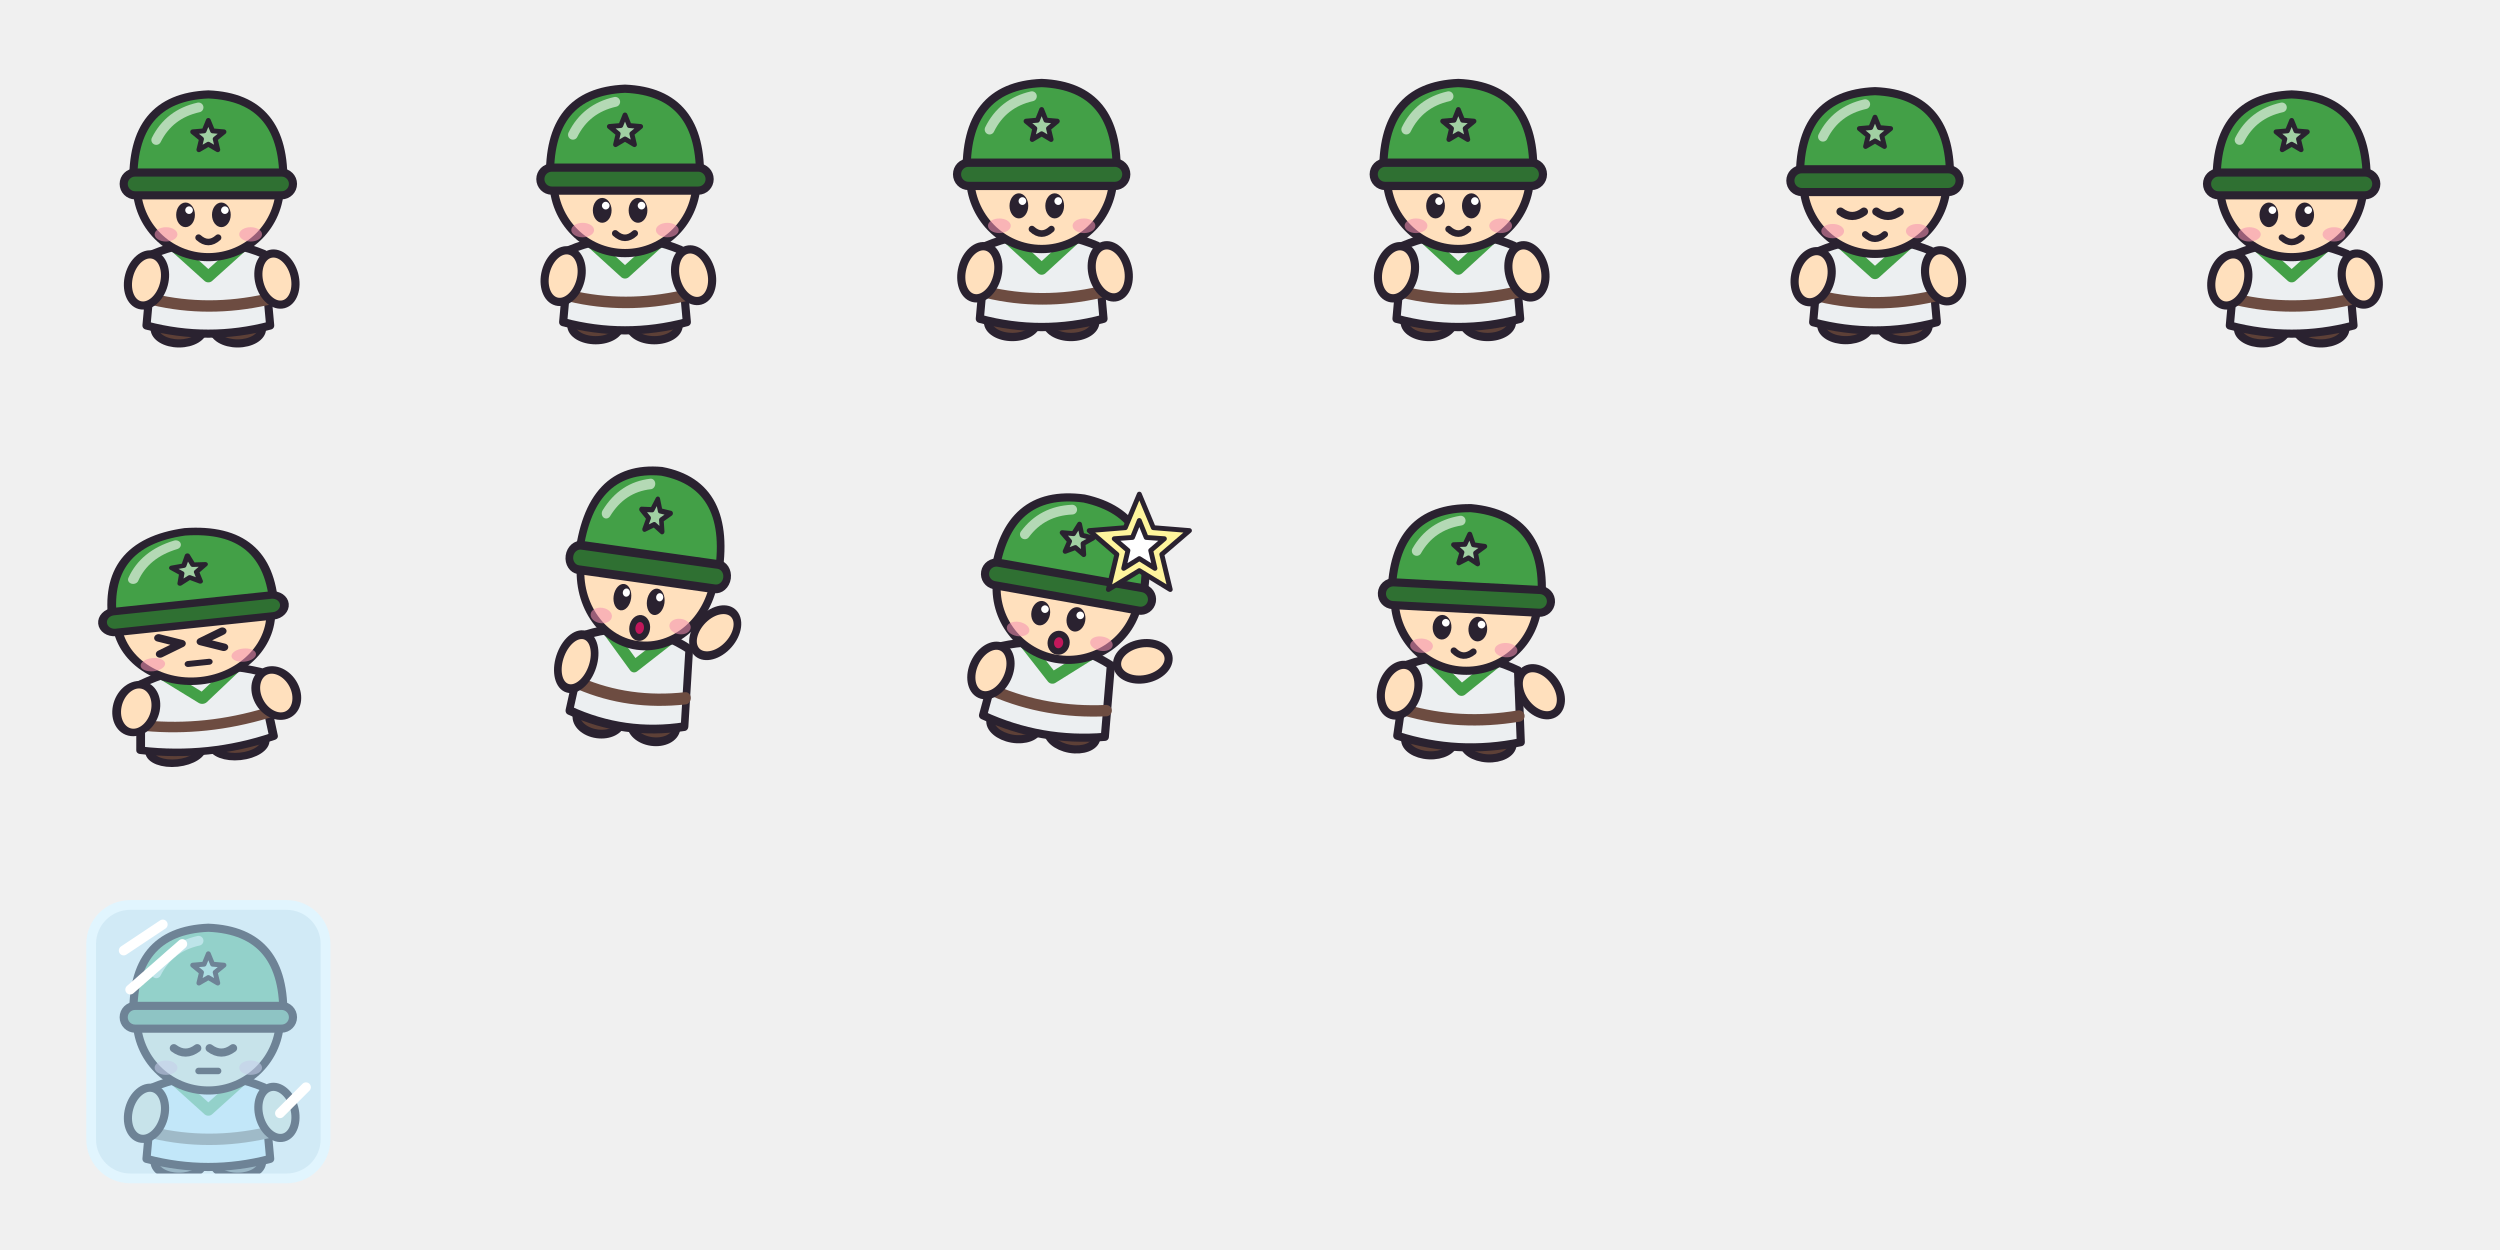
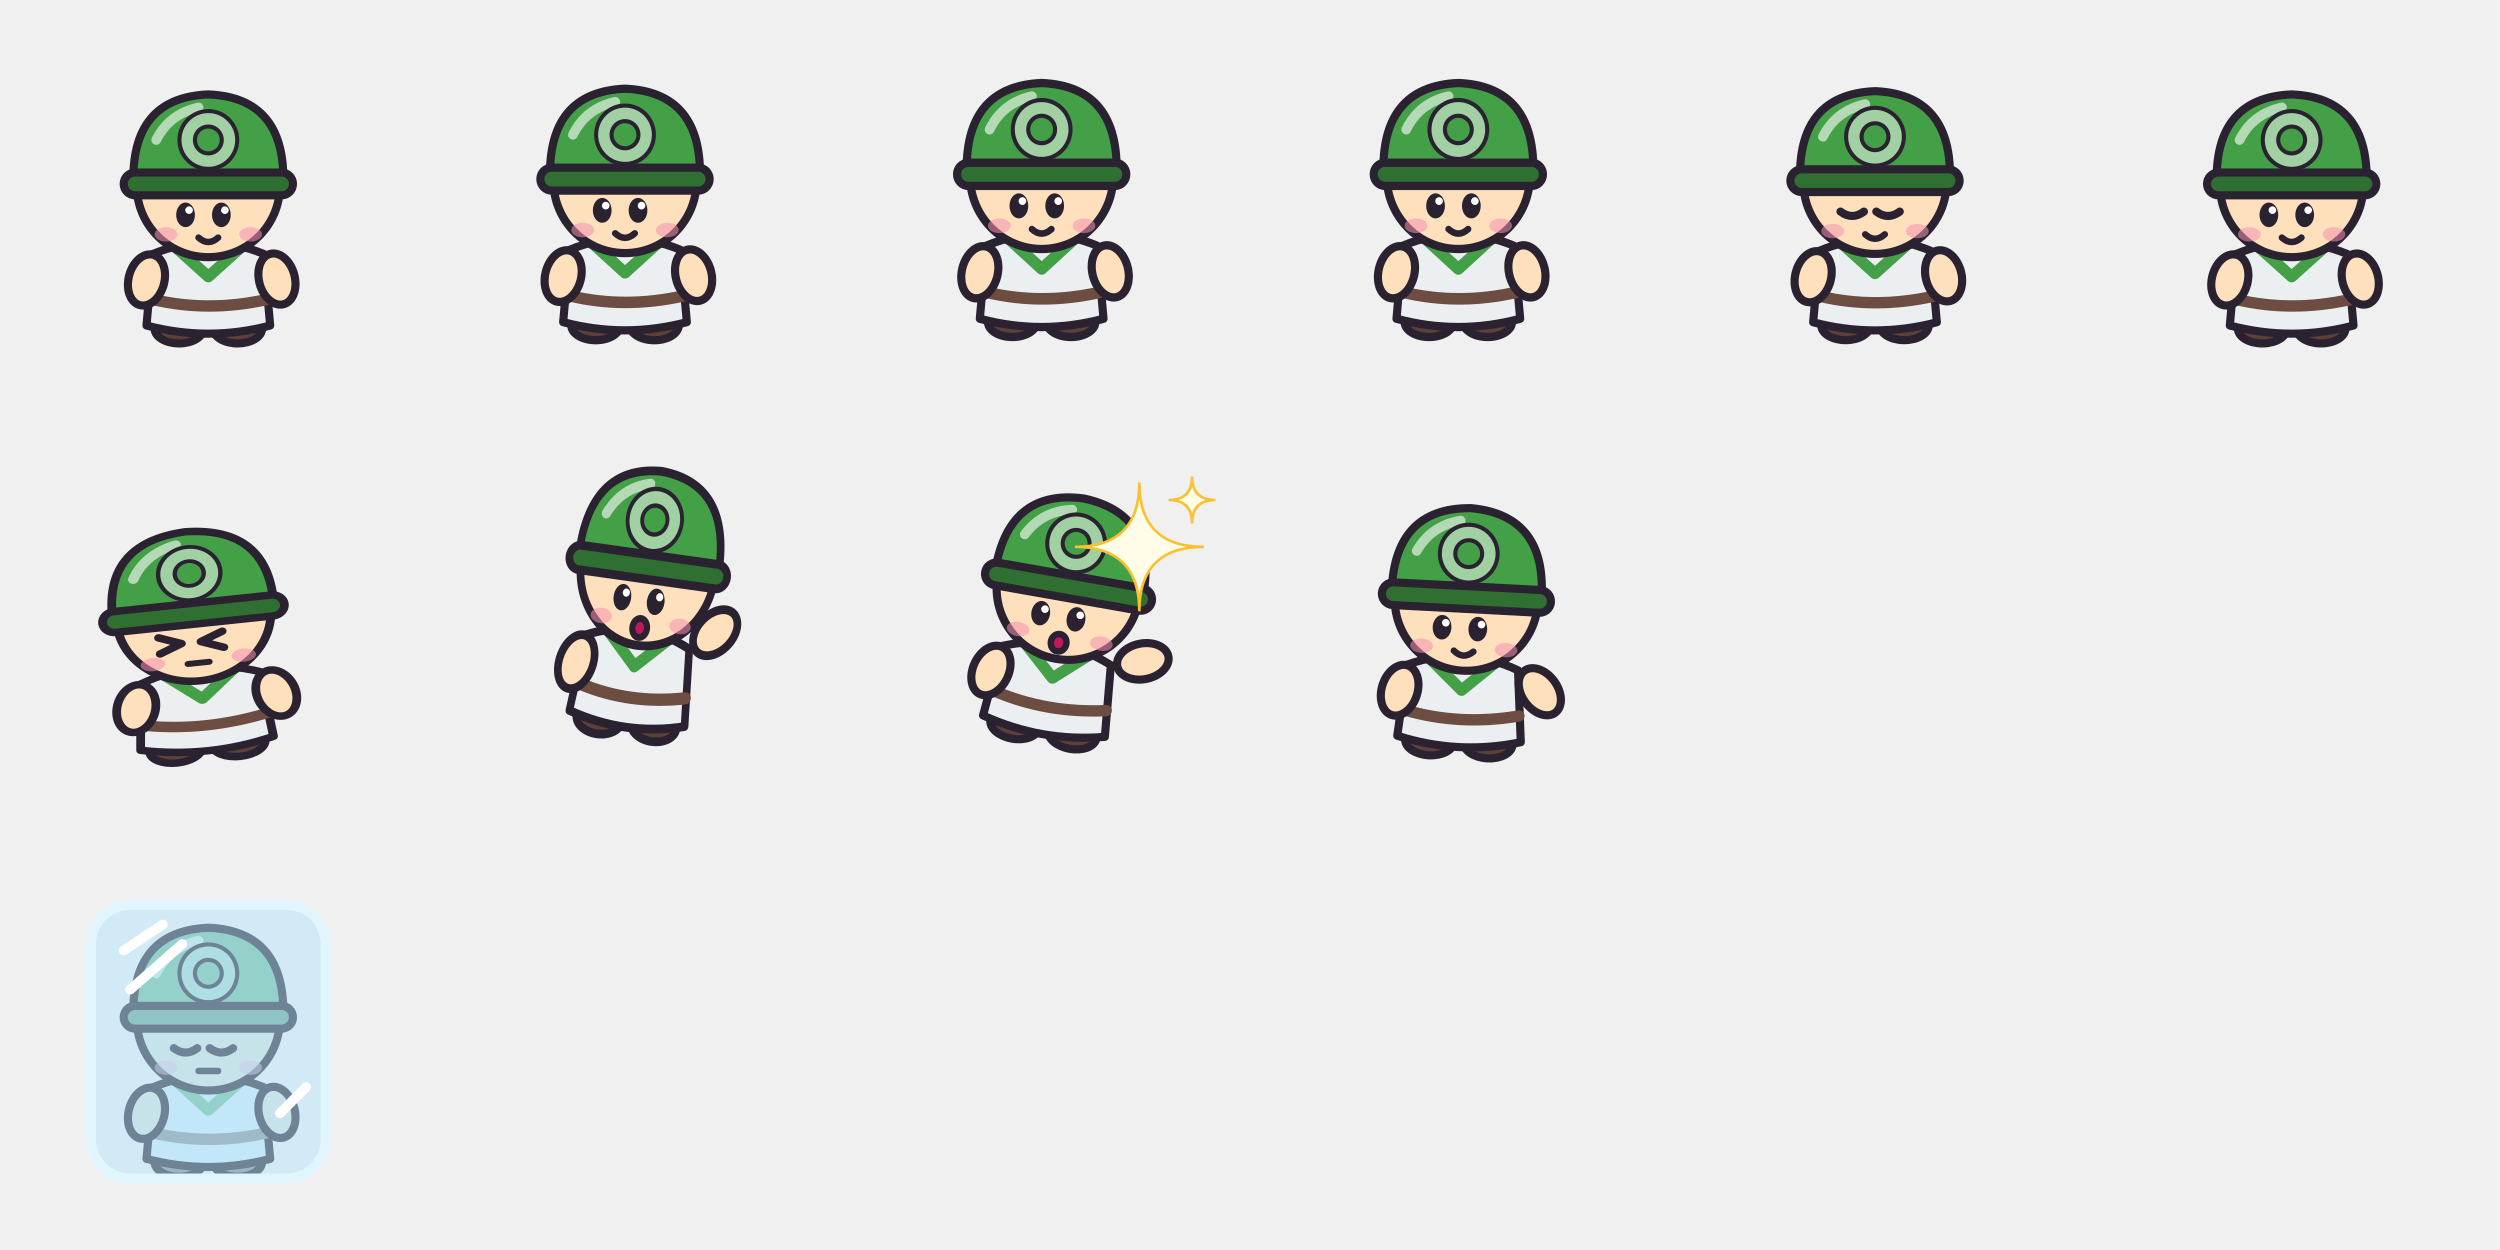
<svg xmlns="http://www.w3.org/2000/svg" width="768" height="384" viewBox="0 0 768 384">
  <g transform="translate(16 16)">
    <g transform="translate(48 88) rotate(0) scale(1 1) translate(-48 -88)">
      <ellipse cx="39" cy="85" rx="7.5" ry="4.5" fill="#5d4037" stroke="#2a2230" stroke-width="2.5" />
      <ellipse cx="57" cy="85" rx="7.5" ry="4.5" fill="#5d4037" stroke="#2a2230" stroke-width="2.5" />
      <path d="M31,62 Q48,55 65,62 L67,84 Q48,89 29,84 Z" fill="#eceff1" stroke="#2a2230" stroke-width="2.5" stroke-linejoin="round" stroke-linecap="round" />
      <path d="M31,76 Q48,80 66,76" fill="none" stroke="#6d4c41" stroke-width="3.5" stroke-linejoin="round" stroke-linecap="round" />
      <path d="M38,60 L48,69 L58,60" fill="none" stroke="#43a047" stroke-width="3.5" stroke-linejoin="round" stroke-linecap="round" />
      <ellipse cx="29" cy="70" rx="5.5" ry="8" fill="#ffe0bd" stroke="#2a2230" stroke-width="2.5" transform="rotate(15 29 70)" />
      <ellipse cx="67" cy="70" rx="5.5" ry="8" fill="#ffe0bd" stroke="#2a2230" stroke-width="2.5" transform="rotate(-15 67 62)" />
      <circle cx="48" cy="41" r="22" fill="#ffe0bd" stroke="#2a2230" stroke-width="2.5" />
      <path d="M25,41 Q24,14 48,13 Q72,14 71,41 Z" fill="#43a047" stroke="#2a2230" stroke-width="2.5" stroke-linejoin="round" stroke-linecap="round" />
      <rect x="22" y="37" width="52" height="7" rx="3.5" fill="#2f7032" stroke="#2a2230" stroke-width="2.5" />
      <path d="M32,27 Q36,19 45,17" fill="none" stroke="#ffffff" stroke-width="3" stroke-linejoin="round" stroke-linecap="round" opacity="0.6" />
-       <polygon points="48.0,21.0 49.3,24.2 52.8,24.5 50.1,26.7 50.9,30.0 48.0,28.3 45.1,30.0 45.9,26.7 43.2,24.5 46.7,24.2" fill="#a1d0a3" stroke="#2a2230" stroke-width="1.5" stroke-linejoin="round" />
+       <circle cx="48" cy="27" r="6.5" fill="none" stroke="#2a2230" stroke-width="6" />
+       <circle cx="48" cy="27" r="6.5" fill="none" stroke="#a1d0a3" stroke-width="3.5" />
      <ellipse cx="41" cy="50" rx="2.88" ry="3.78" fill="#2a2230" stroke="#2a2230" stroke-width="0" />
      <circle cx="42.08" cy="48.56" r="1.17" fill="#fff" stroke="#2a2230" stroke-width="0" />
      <ellipse cx="52" cy="50" rx="2.88" ry="3.78" fill="#2a2230" stroke="#2a2230" stroke-width="0" />
      <circle cx="53.08" cy="48.56" r="1.17" fill="#fff" stroke="#2a2230" stroke-width="0" />
      <ellipse cx="35" cy="56" rx="3.5" ry="2.2" fill="#f48fb1" stroke="#2a2230" stroke-width="0" opacity="0.55" />
      <ellipse cx="61" cy="56" rx="3.5" ry="2.2" fill="#f48fb1" stroke="#2a2230" stroke-width="0" opacity="0.55" />
      <path d="M45,57 Q48,59.7 51,57" fill="none" stroke="#2a2230" stroke-width="2" stroke-linejoin="round" stroke-linecap="round" />
    </g>
  </g>
  <g transform="translate(144 16)">
    <g transform="translate(48 87) rotate(0) scale(1 1.01) translate(-48 -88)">
      <ellipse cx="39" cy="85" rx="7.5" ry="4.5" fill="#5d4037" stroke="#2a2230" stroke-width="2.5" />
      <ellipse cx="57" cy="85" rx="7.5" ry="4.5" fill="#5d4037" stroke="#2a2230" stroke-width="2.5" />
      <path d="M31,62 Q48,55 65,62 L67,84 Q48,89 29,84 Z" fill="#eceff1" stroke="#2a2230" stroke-width="2.5" stroke-linejoin="round" stroke-linecap="round" />
      <path d="M31,76 Q48,80 66,76" fill="none" stroke="#6d4c41" stroke-width="3.5" stroke-linejoin="round" stroke-linecap="round" />
      <path d="M38,60 L48,69 L58,60" fill="none" stroke="#43a047" stroke-width="3.5" stroke-linejoin="round" stroke-linecap="round" />
      <ellipse cx="29" cy="70" rx="5.5" ry="8" fill="#ffe0bd" stroke="#2a2230" stroke-width="2.5" transform="rotate(15 29 70)" />
      <ellipse cx="67" cy="70" rx="5.5" ry="8" fill="#ffe0bd" stroke="#2a2230" stroke-width="2.5" transform="rotate(-15 67 62)" />
      <circle cx="48" cy="41" r="22" fill="#ffe0bd" stroke="#2a2230" stroke-width="2.5" />
      <path d="M25,41 Q24,14 48,13 Q72,14 71,41 Z" fill="#43a047" stroke="#2a2230" stroke-width="2.5" stroke-linejoin="round" stroke-linecap="round" />
      <rect x="22" y="37" width="52" height="7" rx="3.5" fill="#2f7032" stroke="#2a2230" stroke-width="2.5" />
      <path d="M32,27 Q36,19 45,17" fill="none" stroke="#ffffff" stroke-width="3" stroke-linejoin="round" stroke-linecap="round" opacity="0.6" />
-       <polygon points="48.0,21.0 49.3,24.2 52.8,24.5 50.1,26.7 50.9,30.0 48.0,28.3 45.1,30.0 45.9,26.7 43.2,24.5 46.7,24.2" fill="#a1d0a3" stroke="#2a2230" stroke-width="1.5" stroke-linejoin="round" />
+       <circle cx="48" cy="27" r="6.5" fill="none" stroke="#2a2230" stroke-width="6" />
+       <circle cx="48" cy="27" r="6.5" fill="none" stroke="#a1d0a3" stroke-width="3.5" />
      <ellipse cx="41" cy="50" rx="2.88" ry="3.78" fill="#2a2230" stroke="#2a2230" stroke-width="0" />
      <circle cx="42.08" cy="48.56" r="1.17" fill="#fff" stroke="#2a2230" stroke-width="0" />
      <ellipse cx="52" cy="50" rx="2.88" ry="3.78" fill="#2a2230" stroke="#2a2230" stroke-width="0" />
      <circle cx="53.08" cy="48.56" r="1.17" fill="#fff" stroke="#2a2230" stroke-width="0" />
      <ellipse cx="35" cy="56" rx="3.5" ry="2.2" fill="#f48fb1" stroke="#2a2230" stroke-width="0" opacity="0.55" />
      <ellipse cx="61" cy="56" rx="3.5" ry="2.2" fill="#f48fb1" stroke="#2a2230" stroke-width="0" opacity="0.55" />
      <path d="M45,57 Q48,59.7 51,57" fill="none" stroke="#2a2230" stroke-width="2" stroke-linejoin="round" stroke-linecap="round" />
    </g>
  </g>
  <g transform="translate(272 16)">
    <g transform="translate(48 86) rotate(0) scale(1 1.02) translate(-48 -88)">
      <ellipse cx="39" cy="85" rx="7.5" ry="4.5" fill="#5d4037" stroke="#2a2230" stroke-width="2.5" />
      <ellipse cx="57" cy="85" rx="7.5" ry="4.5" fill="#5d4037" stroke="#2a2230" stroke-width="2.5" />
      <path d="M31,62 Q48,55 65,62 L67,84 Q48,89 29,84 Z" fill="#eceff1" stroke="#2a2230" stroke-width="2.5" stroke-linejoin="round" stroke-linecap="round" />
      <path d="M31,76 Q48,80 66,76" fill="none" stroke="#6d4c41" stroke-width="3.5" stroke-linejoin="round" stroke-linecap="round" />
      <path d="M38,60 L48,69 L58,60" fill="none" stroke="#43a047" stroke-width="3.5" stroke-linejoin="round" stroke-linecap="round" />
      <ellipse cx="29" cy="70" rx="5.5" ry="8" fill="#ffe0bd" stroke="#2a2230" stroke-width="2.5" transform="rotate(15 29 70)" />
      <ellipse cx="67" cy="70" rx="5.5" ry="8" fill="#ffe0bd" stroke="#2a2230" stroke-width="2.5" transform="rotate(-15 67 62)" />
      <circle cx="48" cy="41" r="22" fill="#ffe0bd" stroke="#2a2230" stroke-width="2.5" />
      <path d="M25,41 Q24,14 48,13 Q72,14 71,41 Z" fill="#43a047" stroke="#2a2230" stroke-width="2.5" stroke-linejoin="round" stroke-linecap="round" />
      <rect x="22" y="37" width="52" height="7" rx="3.5" fill="#2f7032" stroke="#2a2230" stroke-width="2.5" />
      <path d="M32,27 Q36,19 45,17" fill="none" stroke="#ffffff" stroke-width="3" stroke-linejoin="round" stroke-linecap="round" opacity="0.6" />
-       <polygon points="48.0,21.0 49.3,24.2 52.8,24.5 50.1,26.7 50.9,30.0 48.0,28.3 45.1,30.0 45.9,26.7 43.2,24.5 46.7,24.2" fill="#a1d0a3" stroke="#2a2230" stroke-width="1.5" stroke-linejoin="round" />
+       <circle cx="48" cy="27" r="6.5" fill="none" stroke="#2a2230" stroke-width="6" />
+       <circle cx="48" cy="27" r="6.5" fill="none" stroke="#a1d0a3" stroke-width="3.5" />
      <ellipse cx="41" cy="50" rx="2.88" ry="3.78" fill="#2a2230" stroke="#2a2230" stroke-width="0" />
      <circle cx="42.08" cy="48.56" r="1.17" fill="#fff" stroke="#2a2230" stroke-width="0" />
      <ellipse cx="52" cy="50" rx="2.88" ry="3.78" fill="#2a2230" stroke="#2a2230" stroke-width="0" />
      <circle cx="53.08" cy="48.56" r="1.17" fill="#fff" stroke="#2a2230" stroke-width="0" />
      <ellipse cx="35" cy="56" rx="3.5" ry="2.2" fill="#f48fb1" stroke="#2a2230" stroke-width="0" opacity="0.55" />
      <ellipse cx="61" cy="56" rx="3.5" ry="2.2" fill="#f48fb1" stroke="#2a2230" stroke-width="0" opacity="0.55" />
      <path d="M45,57 Q48,59.7 51,57" fill="none" stroke="#2a2230" stroke-width="2" stroke-linejoin="round" stroke-linecap="round" />
    </g>
  </g>
  <g transform="translate(400 16)">
    <g transform="translate(48 86) rotate(0) scale(1 1.02) translate(-48 -88)">
      <ellipse cx="39" cy="85" rx="7.5" ry="4.5" fill="#5d4037" stroke="#2a2230" stroke-width="2.5" />
      <ellipse cx="57" cy="85" rx="7.5" ry="4.5" fill="#5d4037" stroke="#2a2230" stroke-width="2.5" />
      <path d="M31,62 Q48,55 65,62 L67,84 Q48,89 29,84 Z" fill="#eceff1" stroke="#2a2230" stroke-width="2.5" stroke-linejoin="round" stroke-linecap="round" />
      <path d="M31,76 Q48,80 66,76" fill="none" stroke="#6d4c41" stroke-width="3.5" stroke-linejoin="round" stroke-linecap="round" />
      <path d="M38,60 L48,69 L58,60" fill="none" stroke="#43a047" stroke-width="3.5" stroke-linejoin="round" stroke-linecap="round" />
      <ellipse cx="29" cy="70" rx="5.5" ry="8" fill="#ffe0bd" stroke="#2a2230" stroke-width="2.5" transform="rotate(15 29 70)" />
      <ellipse cx="67" cy="70" rx="5.5" ry="8" fill="#ffe0bd" stroke="#2a2230" stroke-width="2.5" transform="rotate(-15 67 62)" />
      <circle cx="48" cy="41" r="22" fill="#ffe0bd" stroke="#2a2230" stroke-width="2.5" />
      <path d="M25,41 Q24,14 48,13 Q72,14 71,41 Z" fill="#43a047" stroke="#2a2230" stroke-width="2.5" stroke-linejoin="round" stroke-linecap="round" />
      <rect x="22" y="37" width="52" height="7" rx="3.5" fill="#2f7032" stroke="#2a2230" stroke-width="2.5" />
      <path d="M32,27 Q36,19 45,17" fill="none" stroke="#ffffff" stroke-width="3" stroke-linejoin="round" stroke-linecap="round" opacity="0.6" />
-       <polygon points="48.0,21.0 49.3,24.2 52.8,24.5 50.1,26.7 50.9,30.0 48.0,28.3 45.1,30.0 45.9,26.7 43.2,24.5 46.7,24.2" fill="#a1d0a3" stroke="#2a2230" stroke-width="1.5" stroke-linejoin="round" />
+       <circle cx="48" cy="27" r="6.5" fill="none" stroke="#2a2230" stroke-width="6" />
+       <circle cx="48" cy="27" r="6.5" fill="none" stroke="#a1d0a3" stroke-width="3.5" />
      <ellipse cx="41" cy="50" rx="2.88" ry="3.78" fill="#2a2230" stroke="#2a2230" stroke-width="0" />
      <circle cx="42.08" cy="48.56" r="1.17" fill="#fff" stroke="#2a2230" stroke-width="0" />
      <ellipse cx="52" cy="50" rx="2.88" ry="3.78" fill="#2a2230" stroke="#2a2230" stroke-width="0" />
      <circle cx="53.08" cy="48.56" r="1.17" fill="#fff" stroke="#2a2230" stroke-width="0" />
      <ellipse cx="35" cy="56" rx="3.5" ry="2.2" fill="#f48fb1" stroke="#2a2230" stroke-width="0" opacity="0.55" />
      <ellipse cx="61" cy="56" rx="3.5" ry="2.2" fill="#f48fb1" stroke="#2a2230" stroke-width="0" opacity="0.55" />
      <path d="M45,57 Q48,59.7 51,57" fill="none" stroke="#2a2230" stroke-width="2" stroke-linejoin="round" stroke-linecap="round" />
    </g>
  </g>
  <g transform="translate(528 16)">
    <g transform="translate(48 87) rotate(0) scale(1 1) translate(-48 -88)">
      <ellipse cx="39" cy="85" rx="7.5" ry="4.5" fill="#5d4037" stroke="#2a2230" stroke-width="2.5" />
      <ellipse cx="57" cy="85" rx="7.5" ry="4.5" fill="#5d4037" stroke="#2a2230" stroke-width="2.5" />
      <path d="M31,62 Q48,55 65,62 L67,84 Q48,89 29,84 Z" fill="#eceff1" stroke="#2a2230" stroke-width="2.5" stroke-linejoin="round" stroke-linecap="round" />
      <path d="M31,76 Q48,80 66,76" fill="none" stroke="#6d4c41" stroke-width="3.5" stroke-linejoin="round" stroke-linecap="round" />
      <path d="M38,60 L48,69 L58,60" fill="none" stroke="#43a047" stroke-width="3.5" stroke-linejoin="round" stroke-linecap="round" />
      <ellipse cx="29" cy="70" rx="5.5" ry="8" fill="#ffe0bd" stroke="#2a2230" stroke-width="2.5" transform="rotate(15 29 70)" />
      <ellipse cx="67" cy="70" rx="5.5" ry="8" fill="#ffe0bd" stroke="#2a2230" stroke-width="2.5" transform="rotate(-15 67 62)" />
      <circle cx="48" cy="41" r="22" fill="#ffe0bd" stroke="#2a2230" stroke-width="2.5" />
      <path d="M25,41 Q24,14 48,13 Q72,14 71,41 Z" fill="#43a047" stroke="#2a2230" stroke-width="2.5" stroke-linejoin="round" stroke-linecap="round" />
      <rect x="22" y="37" width="52" height="7" rx="3.5" fill="#2f7032" stroke="#2a2230" stroke-width="2.5" />
      <path d="M32,27 Q36,19 45,17" fill="none" stroke="#ffffff" stroke-width="3" stroke-linejoin="round" stroke-linecap="round" opacity="0.6" />
-       <polygon points="48.0,21.0 49.3,24.2 52.8,24.5 50.1,26.7 50.9,30.0 48.0,28.3 45.1,30.0 45.9,26.7 43.2,24.5 46.7,24.2" fill="#a1d0a3" stroke="#2a2230" stroke-width="1.5" stroke-linejoin="round" />
+       <circle cx="48" cy="27" r="6.5" fill="none" stroke="#2a2230" stroke-width="6" />
+       <circle cx="48" cy="27" r="6.5" fill="none" stroke="#a1d0a3" stroke-width="3.5" />
      <path d="M37.4,50 Q41,52.7 44.6,50" fill="none" stroke="#2a2230" stroke-width="2.5" stroke-linejoin="round" stroke-linecap="round" />
      <path d="M48.4,50 Q52,52.7 55.6,50" fill="none" stroke="#2a2230" stroke-width="2.5" stroke-linejoin="round" stroke-linecap="round" />
      <ellipse cx="35" cy="56" rx="3.5" ry="2.2" fill="#f48fb1" stroke="#2a2230" stroke-width="0" opacity="0.55" />
      <ellipse cx="61" cy="56" rx="3.5" ry="2.2" fill="#f48fb1" stroke="#2a2230" stroke-width="0" opacity="0.55" />
      <path d="M45,57 Q48,59.7 51,57" fill="none" stroke="#2a2230" stroke-width="2" stroke-linejoin="round" stroke-linecap="round" />
    </g>
  </g>
  <g transform="translate(656 16)">
    <g transform="translate(48 88) rotate(0) scale(1 1) translate(-48 -88)">
      <ellipse cx="39" cy="85" rx="7.5" ry="4.5" fill="#5d4037" stroke="#2a2230" stroke-width="2.5" />
      <ellipse cx="57" cy="85" rx="7.5" ry="4.5" fill="#5d4037" stroke="#2a2230" stroke-width="2.5" />
      <path d="M31,62 Q48,55 65,62 L67,84 Q48,89 29,84 Z" fill="#eceff1" stroke="#2a2230" stroke-width="2.5" stroke-linejoin="round" stroke-linecap="round" />
      <path d="M31,76 Q48,80 66,76" fill="none" stroke="#6d4c41" stroke-width="3.5" stroke-linejoin="round" stroke-linecap="round" />
      <path d="M38,60 L48,69 L58,60" fill="none" stroke="#43a047" stroke-width="3.5" stroke-linejoin="round" stroke-linecap="round" />
      <ellipse cx="29" cy="70" rx="5.5" ry="8" fill="#ffe0bd" stroke="#2a2230" stroke-width="2.5" transform="rotate(15 29 70)" />
      <ellipse cx="67" cy="70" rx="5.5" ry="8" fill="#ffe0bd" stroke="#2a2230" stroke-width="2.5" transform="rotate(-15 67 62)" />
      <circle cx="48" cy="41" r="22" fill="#ffe0bd" stroke="#2a2230" stroke-width="2.5" />
      <path d="M25,41 Q24,14 48,13 Q72,14 71,41 Z" fill="#43a047" stroke="#2a2230" stroke-width="2.5" stroke-linejoin="round" stroke-linecap="round" />
      <rect x="22" y="37" width="52" height="7" rx="3.5" fill="#2f7032" stroke="#2a2230" stroke-width="2.5" />
      <path d="M32,27 Q36,19 45,17" fill="none" stroke="#ffffff" stroke-width="3" stroke-linejoin="round" stroke-linecap="round" opacity="0.6" />
-       <polygon points="48.0,21.0 49.3,24.2 52.8,24.5 50.1,26.7 50.9,30.0 48.0,28.3 45.1,30.0 45.9,26.7 43.2,24.5 46.7,24.2" fill="#a1d0a3" stroke="#2a2230" stroke-width="1.5" stroke-linejoin="round" />
+       <circle cx="48" cy="27" r="6.5" fill="none" stroke="#2a2230" stroke-width="6" />
+       <circle cx="48" cy="27" r="6.5" fill="none" stroke="#a1d0a3" stroke-width="3.5" />
      <ellipse cx="41" cy="50" rx="2.88" ry="3.78" fill="#2a2230" stroke="#2a2230" stroke-width="0" />
      <circle cx="42.08" cy="48.56" r="1.17" fill="#fff" stroke="#2a2230" stroke-width="0" />
      <ellipse cx="52" cy="50" rx="2.88" ry="3.78" fill="#2a2230" stroke="#2a2230" stroke-width="0" />
      <circle cx="53.08" cy="48.56" r="1.17" fill="#fff" stroke="#2a2230" stroke-width="0" />
      <ellipse cx="35" cy="56" rx="3.5" ry="2.2" fill="#f48fb1" stroke="#2a2230" stroke-width="0" opacity="0.55" />
      <ellipse cx="61" cy="56" rx="3.5" ry="2.2" fill="#f48fb1" stroke="#2a2230" stroke-width="0" opacity="0.55" />
      <path d="M45,57 Q48,59.7 51,57" fill="none" stroke="#2a2230" stroke-width="2" stroke-linejoin="round" stroke-linecap="round" />
    </g>
  </g>
  <g transform="translate(16 144)">
    <g transform="translate(48 88) rotate(-6) scale(1.08 0.92) translate(-48 -88)">
      <ellipse cx="39" cy="85" rx="7.5" ry="4.5" fill="#5d4037" stroke="#2a2230" stroke-width="2.5" />
      <ellipse cx="57" cy="85" rx="7.5" ry="4.5" fill="#5d4037" stroke="#2a2230" stroke-width="2.5" />
      <path d="M31,62 Q48,55 65,62 L67,84 Q48,89 29,84 Z" fill="#eceff1" stroke="#2a2230" stroke-width="2.5" stroke-linejoin="round" stroke-linecap="round" />
      <path d="M31,76 Q48,80 66,76" fill="none" stroke="#6d4c41" stroke-width="3.5" stroke-linejoin="round" stroke-linecap="round" />
      <path d="M38,60 L48,69 L58,60" fill="none" stroke="#43a047" stroke-width="3.5" stroke-linejoin="round" stroke-linecap="round" />
      <ellipse cx="29" cy="70" rx="5.5" ry="8" fill="#ffe0bd" stroke="#2a2230" stroke-width="2.5" transform="rotate(15 29 70)" />
      <ellipse cx="67" cy="70" rx="5.5" ry="8" fill="#ffe0bd" stroke="#2a2230" stroke-width="2.5" transform="rotate(-15 67 62)" />
      <circle cx="48" cy="41" r="22" fill="#ffe0bd" stroke="#2a2230" stroke-width="2.5" />
      <path d="M25,41 Q24,14 48,13 Q72,14 71,41 Z" fill="#43a047" stroke="#2a2230" stroke-width="2.5" stroke-linejoin="round" stroke-linecap="round" />
      <rect x="22" y="37" width="52" height="7" rx="3.5" fill="#2f7032" stroke="#2a2230" stroke-width="2.5" />
      <path d="M32,27 Q36,19 45,17" fill="none" stroke="#ffffff" stroke-width="3" stroke-linejoin="round" stroke-linecap="round" opacity="0.6" />
-       <polygon points="48.0,21.0 49.3,24.2 52.8,24.5 50.1,26.7 50.9,30.0 48.0,28.3 45.1,30.0 45.9,26.7 43.2,24.5 46.7,24.2" fill="#a1d0a3" stroke="#2a2230" stroke-width="1.5" stroke-linejoin="round" />
+       <circle cx="48" cy="27" r="6.5" fill="none" stroke="#2a2230" stroke-width="6" />
+       <circle cx="48" cy="27" r="6.5" fill="none" stroke="#a1d0a3" stroke-width="3.5" />
      <path d="M37.4,47.3 L43.7,50 L37.4,52.7" fill="none" stroke="#2a2230" stroke-width="2.5" stroke-linejoin="round" stroke-linecap="round" />
      <path d="M55.6,47.3 L49.3,50 L55.6,52.7" fill="none" stroke="#2a2230" stroke-width="2.5" stroke-linejoin="round" stroke-linecap="round" />
      <ellipse cx="35" cy="56" rx="3.5" ry="2.2" fill="#f48fb1" stroke="#2a2230" stroke-width="0" opacity="0.55" />
      <ellipse cx="61" cy="56" rx="3.5" ry="2.2" fill="#f48fb1" stroke="#2a2230" stroke-width="0" opacity="0.55" />
      <path d="M45,57 L51,57" fill="none" stroke="#2a2230" stroke-width="2" stroke-linejoin="round" stroke-linecap="round" />
    </g>
  </g>
  <g transform="translate(144 144)">
    <g transform="translate(48 81) rotate(8) scale(0.94 1.08) translate(-48 -88)">
      <ellipse cx="39" cy="85" rx="7.5" ry="4.5" fill="#5d4037" stroke="#2a2230" stroke-width="2.5" />
      <ellipse cx="57" cy="85" rx="7.5" ry="4.5" fill="#5d4037" stroke="#2a2230" stroke-width="2.5" />
      <path d="M31,62 Q48,55 65,62 L67,84 Q48,89 29,84 Z" fill="#eceff1" stroke="#2a2230" stroke-width="2.5" stroke-linejoin="round" stroke-linecap="round" />
      <path d="M31,76 Q48,80 66,76" fill="none" stroke="#6d4c41" stroke-width="3.5" stroke-linejoin="round" stroke-linecap="round" />
      <path d="M38,60 L48,69 L58,60" fill="none" stroke="#43a047" stroke-width="3.5" stroke-linejoin="round" stroke-linecap="round" />
      <ellipse cx="29" cy="70" rx="5.5" ry="8" fill="#ffe0bd" stroke="#2a2230" stroke-width="2.5" transform="rotate(15 29 70)" />
      <ellipse cx="67" cy="70" rx="5.5" ry="8" fill="#ffe0bd" stroke="#2a2230" stroke-width="2.5" transform="rotate(-135 67 62)" />
      <circle cx="48" cy="41" r="22" fill="#ffe0bd" stroke="#2a2230" stroke-width="2.5" />
      <path d="M25,41 Q24,14 48,13 Q72,14 71,41 Z" fill="#43a047" stroke="#2a2230" stroke-width="2.5" stroke-linejoin="round" stroke-linecap="round" />
      <rect x="22" y="37" width="52" height="7" rx="3.5" fill="#2f7032" stroke="#2a2230" stroke-width="2.5" />
      <path d="M32,27 Q36,19 45,17" fill="none" stroke="#ffffff" stroke-width="3" stroke-linejoin="round" stroke-linecap="round" opacity="0.6" />
-       <polygon points="48.0,21.0 49.3,24.2 52.8,24.5 50.1,26.7 50.9,30.0 48.0,28.3 45.1,30.0 45.9,26.7 43.2,24.5 46.7,24.2" fill="#a1d0a3" stroke="#2a2230" stroke-width="1.5" stroke-linejoin="round" />
+       <circle cx="48" cy="27" r="6.5" fill="none" stroke="#2a2230" stroke-width="6" />
+       <circle cx="48" cy="27" r="6.5" fill="none" stroke="#a1d0a3" stroke-width="3.5" />
      <ellipse cx="41" cy="50" rx="2.88" ry="3.78" fill="#2a2230" stroke="#2a2230" stroke-width="0" />
      <circle cx="42.08" cy="48.56" r="1.17" fill="#fff" stroke="#2a2230" stroke-width="0" />
      <ellipse cx="52" cy="50" rx="2.88" ry="3.78" fill="#2a2230" stroke="#2a2230" stroke-width="0" />
      <circle cx="53.08" cy="48.56" r="1.17" fill="#fff" stroke="#2a2230" stroke-width="0" />
      <ellipse cx="35" cy="56" rx="3.5" ry="2.2" fill="#f48fb1" stroke="#2a2230" stroke-width="0" opacity="0.55" />
      <ellipse cx="61" cy="56" rx="3.5" ry="2.2" fill="#f48fb1" stroke="#2a2230" stroke-width="0" opacity="0.55" />
      <ellipse cx="48" cy="58" rx="2.4" ry="2.7" fill="#c2185b" stroke="#2a2230" stroke-width="2" />
    </g>
  </g>
  <g transform="translate(272 144)">
    <g transform="translate(48 83) rotate(10) scale(1 1) translate(-48 -88)">
      <ellipse cx="39" cy="85" rx="7.5" ry="4.5" fill="#5d4037" stroke="#2a2230" stroke-width="2.5" />
      <ellipse cx="57" cy="85" rx="7.5" ry="4.5" fill="#5d4037" stroke="#2a2230" stroke-width="2.5" />
      <path d="M31,62 Q48,55 65,62 L67,84 Q48,89 29,84 Z" fill="#eceff1" stroke="#2a2230" stroke-width="2.5" stroke-linejoin="round" stroke-linecap="round" />
      <path d="M31,76 Q48,80 66,76" fill="none" stroke="#6d4c41" stroke-width="3.5" stroke-linejoin="round" stroke-linecap="round" />
      <path d="M38,60 L48,69 L58,60" fill="none" stroke="#43a047" stroke-width="3.5" stroke-linejoin="round" stroke-linecap="round" />
      <ellipse cx="29" cy="70" rx="5.5" ry="8" fill="#ffe0bd" stroke="#2a2230" stroke-width="2.5" transform="rotate(15 29 70)" />
      <ellipse cx="67" cy="70" rx="5.5" ry="8" fill="#ffe0bd" stroke="#2a2230" stroke-width="2.5" transform="rotate(-111 67 62)" />
      <circle cx="48" cy="41" r="22" fill="#ffe0bd" stroke="#2a2230" stroke-width="2.5" />
      <path d="M25,41 Q24,14 48,13 Q72,14 71,41 Z" fill="#43a047" stroke="#2a2230" stroke-width="2.5" stroke-linejoin="round" stroke-linecap="round" />
      <rect x="22" y="37" width="52" height="7" rx="3.5" fill="#2f7032" stroke="#2a2230" stroke-width="2.5" />
      <path d="M32,27 Q36,19 45,17" fill="none" stroke="#ffffff" stroke-width="3" stroke-linejoin="round" stroke-linecap="round" opacity="0.6" />
-       <polygon points="48.0,21.0 49.3,24.2 52.8,24.5 50.1,26.7 50.9,30.0 48.0,28.3 45.1,30.0 45.9,26.7 43.2,24.5 46.7,24.2" fill="#a1d0a3" stroke="#2a2230" stroke-width="1.5" stroke-linejoin="round" />
+       <circle cx="48" cy="27" r="6.5" fill="none" stroke="#2a2230" stroke-width="6" />
+       <circle cx="48" cy="27" r="6.5" fill="none" stroke="#a1d0a3" stroke-width="3.5" />
      <ellipse cx="41" cy="50" rx="2.88" ry="3.78" fill="#2a2230" stroke="#2a2230" stroke-width="0" />
      <circle cx="42.08" cy="48.56" r="1.17" fill="#fff" stroke="#2a2230" stroke-width="0" />
      <ellipse cx="52" cy="50" rx="2.88" ry="3.78" fill="#2a2230" stroke="#2a2230" stroke-width="0" />
      <circle cx="53.08" cy="48.56" r="1.17" fill="#fff" stroke="#2a2230" stroke-width="0" />
      <ellipse cx="35" cy="56" rx="3.5" ry="2.2" fill="#f48fb1" stroke="#2a2230" stroke-width="0" opacity="0.55" />
      <ellipse cx="61" cy="56" rx="3.5" ry="2.2" fill="#f48fb1" stroke="#2a2230" stroke-width="0" opacity="0.55" />
      <ellipse cx="48" cy="58" rx="2.4" ry="2.7" fill="#c2185b" stroke="#2a2230" stroke-width="2" />
    </g>
-     <polygon points="78.0,7.8 82.3,18.1 93.4,19.0 84.9,26.3 87.5,37.1 78.0,31.3 68.5,37.1 71.1,26.3 62.6,19.0 73.7,18.1" fill="#fff59d" stroke="#2a2230" stroke-width="1.5" stroke-linejoin="round" />
-     <polygon points="78.0,15.9 80.1,21.1 85.7,21.5 81.5,25.1 82.8,30.6 78.0,27.6 73.2,30.6 74.5,25.1 70.3,21.5 75.9,21.1" fill="#ffffff" stroke="#2a2230" stroke-width="1.5" stroke-linejoin="round" />
+     <path d="M78,4.2 Q78,24 97.8,24 Q78,24 78,43.8 Q78,24 58.2,24 Q78,24 78,4.2 Z" fill="#fffde7" stroke="#fbc02d" stroke-width="0.8" />
+     <path d="M94.2,2.4 Q94.2,9.6 101.4,9.6 Q94.2,9.6 94.2,16.8 Q94.2,9.6 87,9.6 Q94.2,9.6 94.2,2.4 Z" fill="#fffde7" stroke="#fbc02d" stroke-width="0.8" />
  </g>
  <g transform="translate(400 144)">
    <g transform="translate(48 87) rotate(3) scale(1 1) translate(-48 -88)">
      <ellipse cx="39" cy="85" rx="7.5" ry="4.5" fill="#5d4037" stroke="#2a2230" stroke-width="2.5" />
      <ellipse cx="57" cy="85" rx="7.5" ry="4.5" fill="#5d4037" stroke="#2a2230" stroke-width="2.5" />
      <path d="M31,62 Q48,55 65,62 L67,84 Q48,89 29,84 Z" fill="#eceff1" stroke="#2a2230" stroke-width="2.5" stroke-linejoin="round" stroke-linecap="round" />
      <path d="M31,76 Q48,80 66,76" fill="none" stroke="#6d4c41" stroke-width="3.5" stroke-linejoin="round" stroke-linecap="round" />
      <path d="M38,60 L48,69 L58,60" fill="none" stroke="#43a047" stroke-width="3.5" stroke-linejoin="round" stroke-linecap="round" />
      <ellipse cx="29" cy="70" rx="5.5" ry="8" fill="#ffe0bd" stroke="#2a2230" stroke-width="2.5" transform="rotate(15 29 70)" />
      <ellipse cx="67" cy="70" rx="5.5" ry="8" fill="#ffe0bd" stroke="#2a2230" stroke-width="2.5" transform="rotate(-39 67 62)" />
      <circle cx="48" cy="41" r="22" fill="#ffe0bd" stroke="#2a2230" stroke-width="2.5" />
      <path d="M25,41 Q24,14 48,13 Q72,14 71,41 Z" fill="#43a047" stroke="#2a2230" stroke-width="2.5" stroke-linejoin="round" stroke-linecap="round" />
      <rect x="22" y="37" width="52" height="7" rx="3.5" fill="#2f7032" stroke="#2a2230" stroke-width="2.5" />
      <path d="M32,27 Q36,19 45,17" fill="none" stroke="#ffffff" stroke-width="3" stroke-linejoin="round" stroke-linecap="round" opacity="0.6" />
-       <polygon points="48.0,21.0 49.3,24.2 52.8,24.5 50.1,26.7 50.9,30.0 48.0,28.3 45.1,30.0 45.9,26.7 43.2,24.5 46.7,24.2" fill="#a1d0a3" stroke="#2a2230" stroke-width="1.5" stroke-linejoin="round" />
+       <circle cx="48" cy="27" r="6.5" fill="none" stroke="#2a2230" stroke-width="6" />
+       <circle cx="48" cy="27" r="6.5" fill="none" stroke="#a1d0a3" stroke-width="3.5" />
      <ellipse cx="41" cy="50" rx="2.88" ry="3.78" fill="#2a2230" stroke="#2a2230" stroke-width="0" />
      <circle cx="42.08" cy="48.56" r="1.17" fill="#fff" stroke="#2a2230" stroke-width="0" />
      <ellipse cx="52" cy="50" rx="2.88" ry="3.78" fill="#2a2230" stroke="#2a2230" stroke-width="0" />
      <circle cx="53.08" cy="48.56" r="1.17" fill="#fff" stroke="#2a2230" stroke-width="0" />
      <ellipse cx="35" cy="56" rx="3.5" ry="2.2" fill="#f48fb1" stroke="#2a2230" stroke-width="0" opacity="0.55" />
      <ellipse cx="61" cy="56" rx="3.5" ry="2.2" fill="#f48fb1" stroke="#2a2230" stroke-width="0" opacity="0.55" />
      <path d="M45,57 Q48,59.7 51,57" fill="none" stroke="#2a2230" stroke-width="2" stroke-linejoin="round" stroke-linecap="round" />
    </g>
  </g>
  <g transform="translate(16 272)">
    <g transform="translate(48 88) rotate(0) scale(1 1) translate(-48 -88)">
      <ellipse cx="39" cy="85" rx="7.5" ry="4.5" fill="#848a90" stroke="#2a2230" stroke-width="2.5" />
      <ellipse cx="57" cy="85" rx="7.5" ry="4.5" fill="#848a90" stroke="#2a2230" stroke-width="2.5" />
      <path d="M31,62 Q48,55 65,62 L67,84 Q48,89 29,84 Z" fill="#d2ebf6" stroke="#2a2230" stroke-width="2.5" stroke-linejoin="round" stroke-linecap="round" />
      <path d="M31,76 Q48,80 66,76" fill="none" stroke="#8d9195" stroke-width="3.5" stroke-linejoin="round" stroke-linecap="round" />
      <path d="M38,60 L48,69 L58,60" fill="none" stroke="#75bf98" stroke-width="3.5" stroke-linejoin="round" stroke-linecap="round" />
      <ellipse cx="29" cy="70" rx="5.5" ry="8" fill="#dde2d9" stroke="#2a2230" stroke-width="2.5" transform="rotate(15 29 70)" />
      <ellipse cx="67" cy="70" rx="5.5" ry="8" fill="#dde2d9" stroke="#2a2230" stroke-width="2.5" transform="rotate(-15 67 62)" />
      <circle cx="48" cy="41" r="22" fill="#dde2d9" stroke="#2a2230" stroke-width="2.5" />
      <path d="M25,41 Q24,14 48,13 Q72,14 71,41 Z" fill="#75bf98" stroke="#2a2230" stroke-width="2.5" stroke-linejoin="round" stroke-linecap="round" />
      <rect x="22" y="37" width="52" height="7" rx="3.5" fill="#6aa58d" stroke="#2a2230" stroke-width="2.5" />
      <path d="M32,27 Q36,19 45,17" fill="none" stroke="#ffffff" stroke-width="3" stroke-linejoin="round" stroke-linecap="round" opacity="0.6" />
-       <polygon points="48.0,21.0 49.3,24.2 52.8,24.5 50.1,26.7 50.9,30.0 48.0,28.3 45.1,30.0 45.9,26.7 43.2,24.5 46.7,24.2" fill="#a9d9cb" stroke="#2a2230" stroke-width="1.5" stroke-linejoin="round" />
+       <circle cx="48" cy="27" r="6.5" fill="none" stroke="#2a2230" stroke-width="6" />
+       <circle cx="48" cy="27" r="6.5" fill="none" stroke="#a9d9cb" stroke-width="3.5" />
      <path d="M37.4,50 Q41,52.7 44.6,50" fill="none" stroke="#2a2230" stroke-width="2.5" stroke-linejoin="round" stroke-linecap="round" />
      <path d="M48.4,50 Q52,52.7 55.6,50" fill="none" stroke="#2a2230" stroke-width="2.5" stroke-linejoin="round" stroke-linecap="round" />
      <ellipse cx="35" cy="56" rx="3.5" ry="2.2" fill="#d7b6d3" stroke="#2a2230" stroke-width="0" opacity="0.55" />
      <ellipse cx="61" cy="56" rx="3.5" ry="2.2" fill="#d7b6d3" stroke="#2a2230" stroke-width="0" opacity="0.55" />
      <path d="M45,57 L51,57" fill="none" stroke="#2a2230" stroke-width="2" stroke-linejoin="round" stroke-linecap="round" />
    </g>
    <rect x="12" y="6" width="72" height="84" rx="12" fill="#b3e5fc" fill-opacity="0.5" stroke="#e1f5fe" stroke-width="3" />
    <path d="M22,20 L34,12 M24,32 L40,18 M70,70 L78,62" stroke="#ffffff" stroke-width="3" stroke-linecap="round" />
  </g>
</svg>
